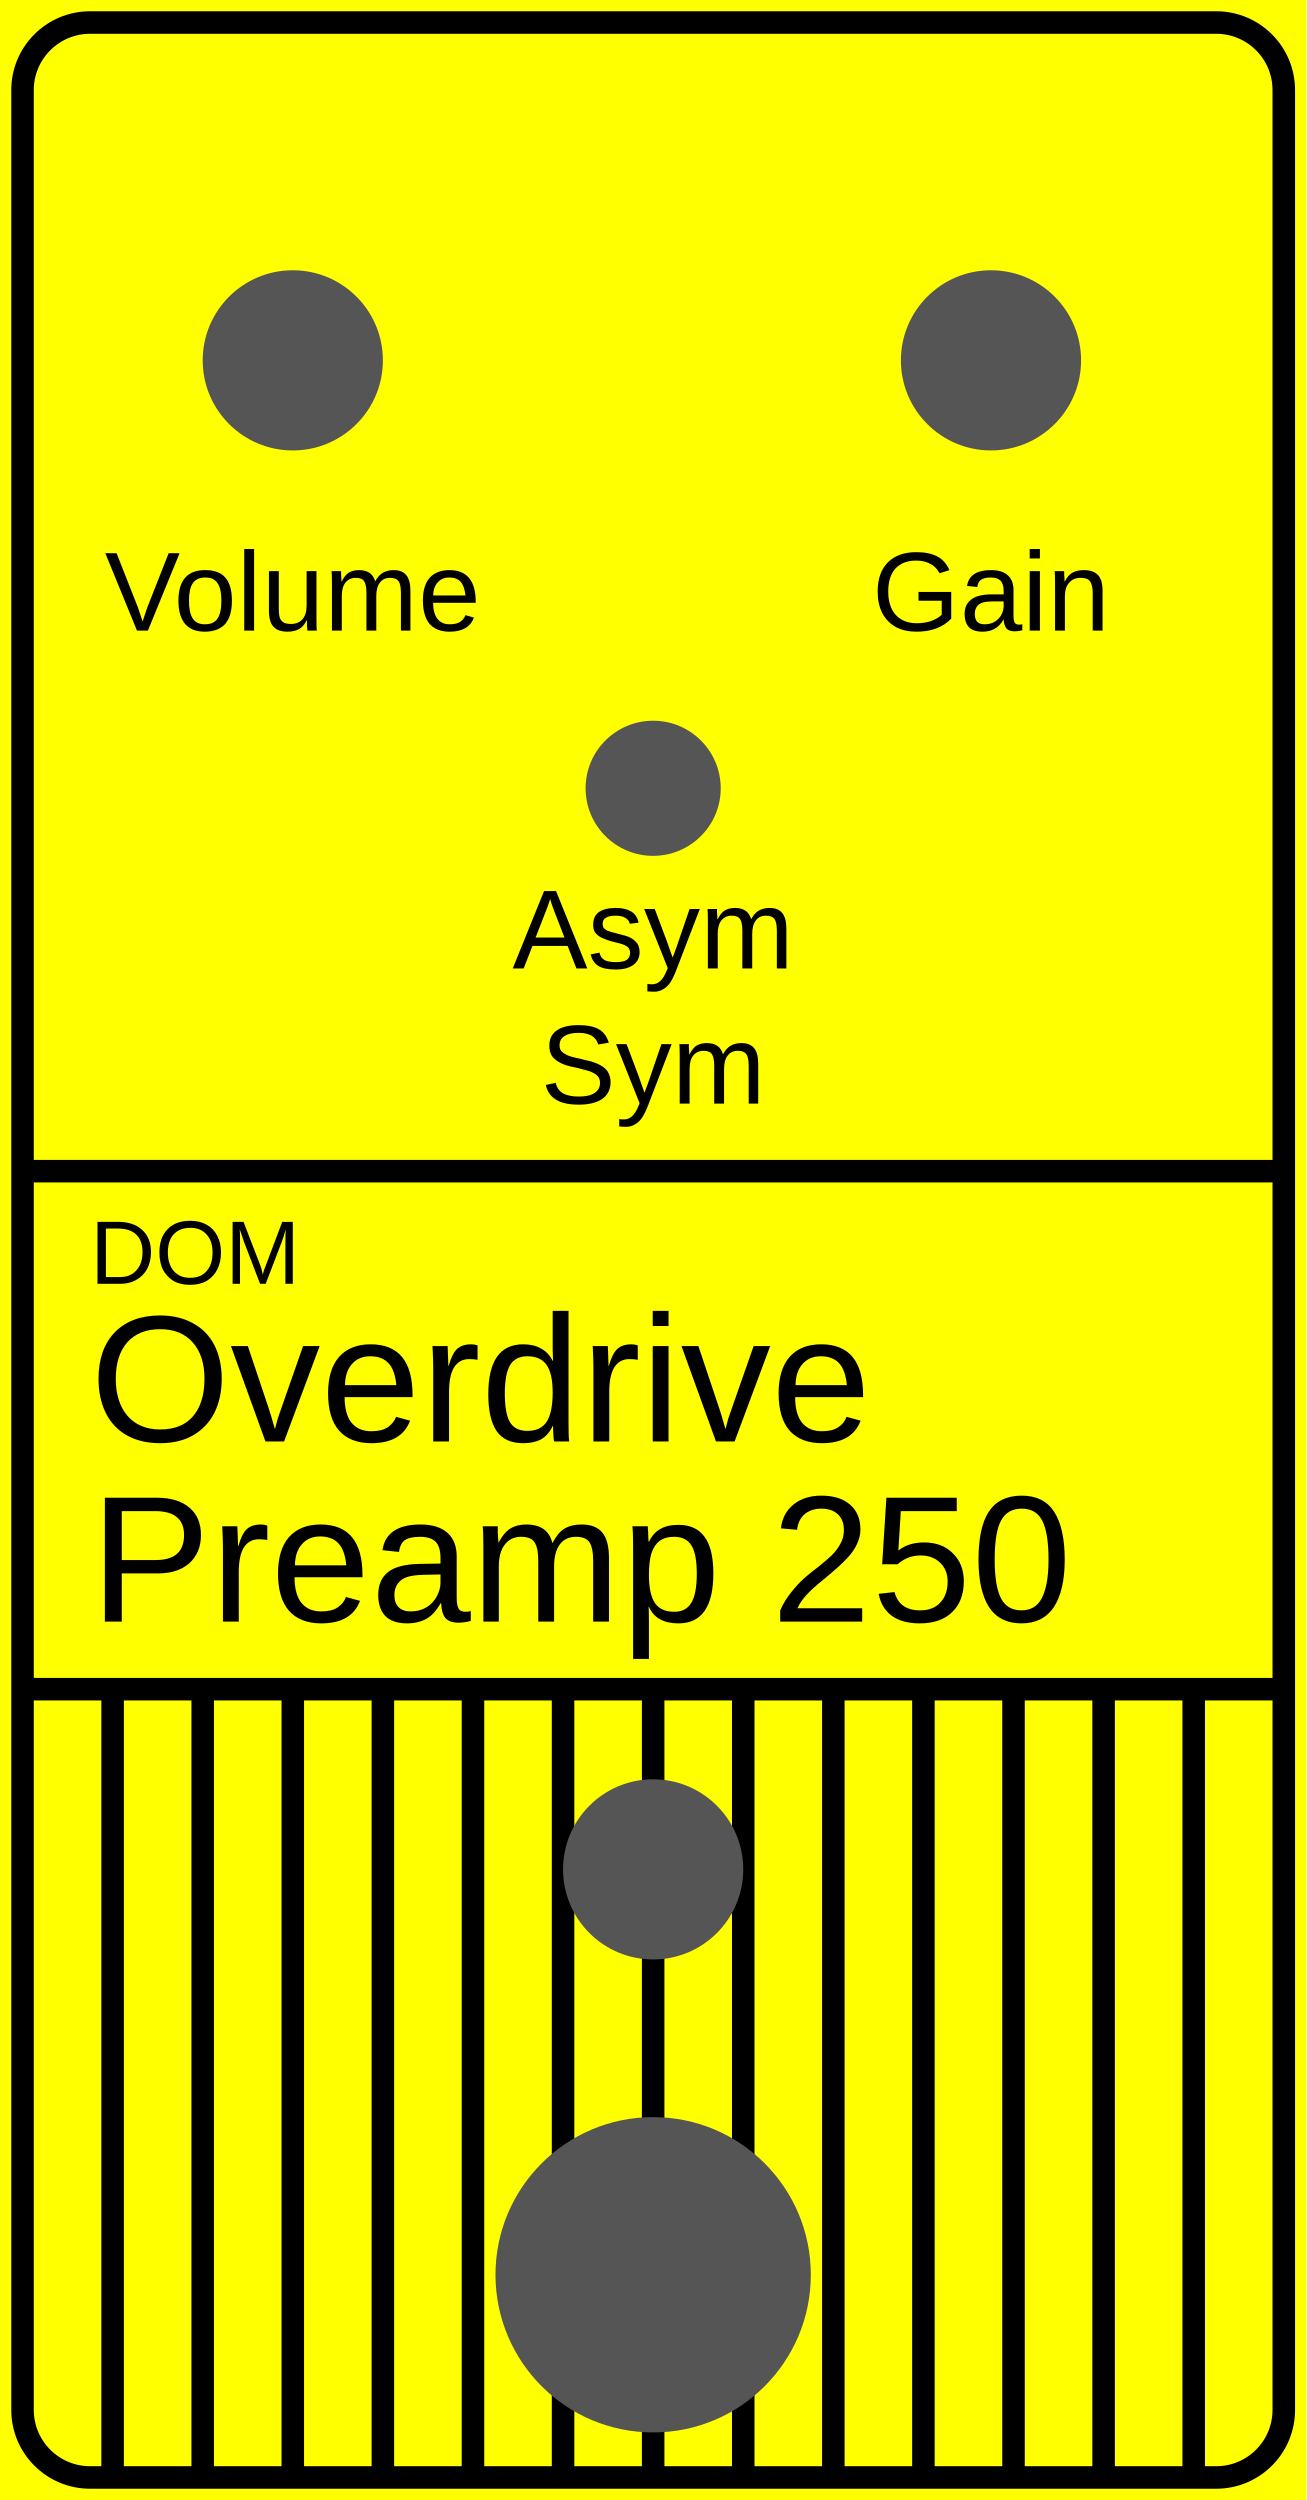
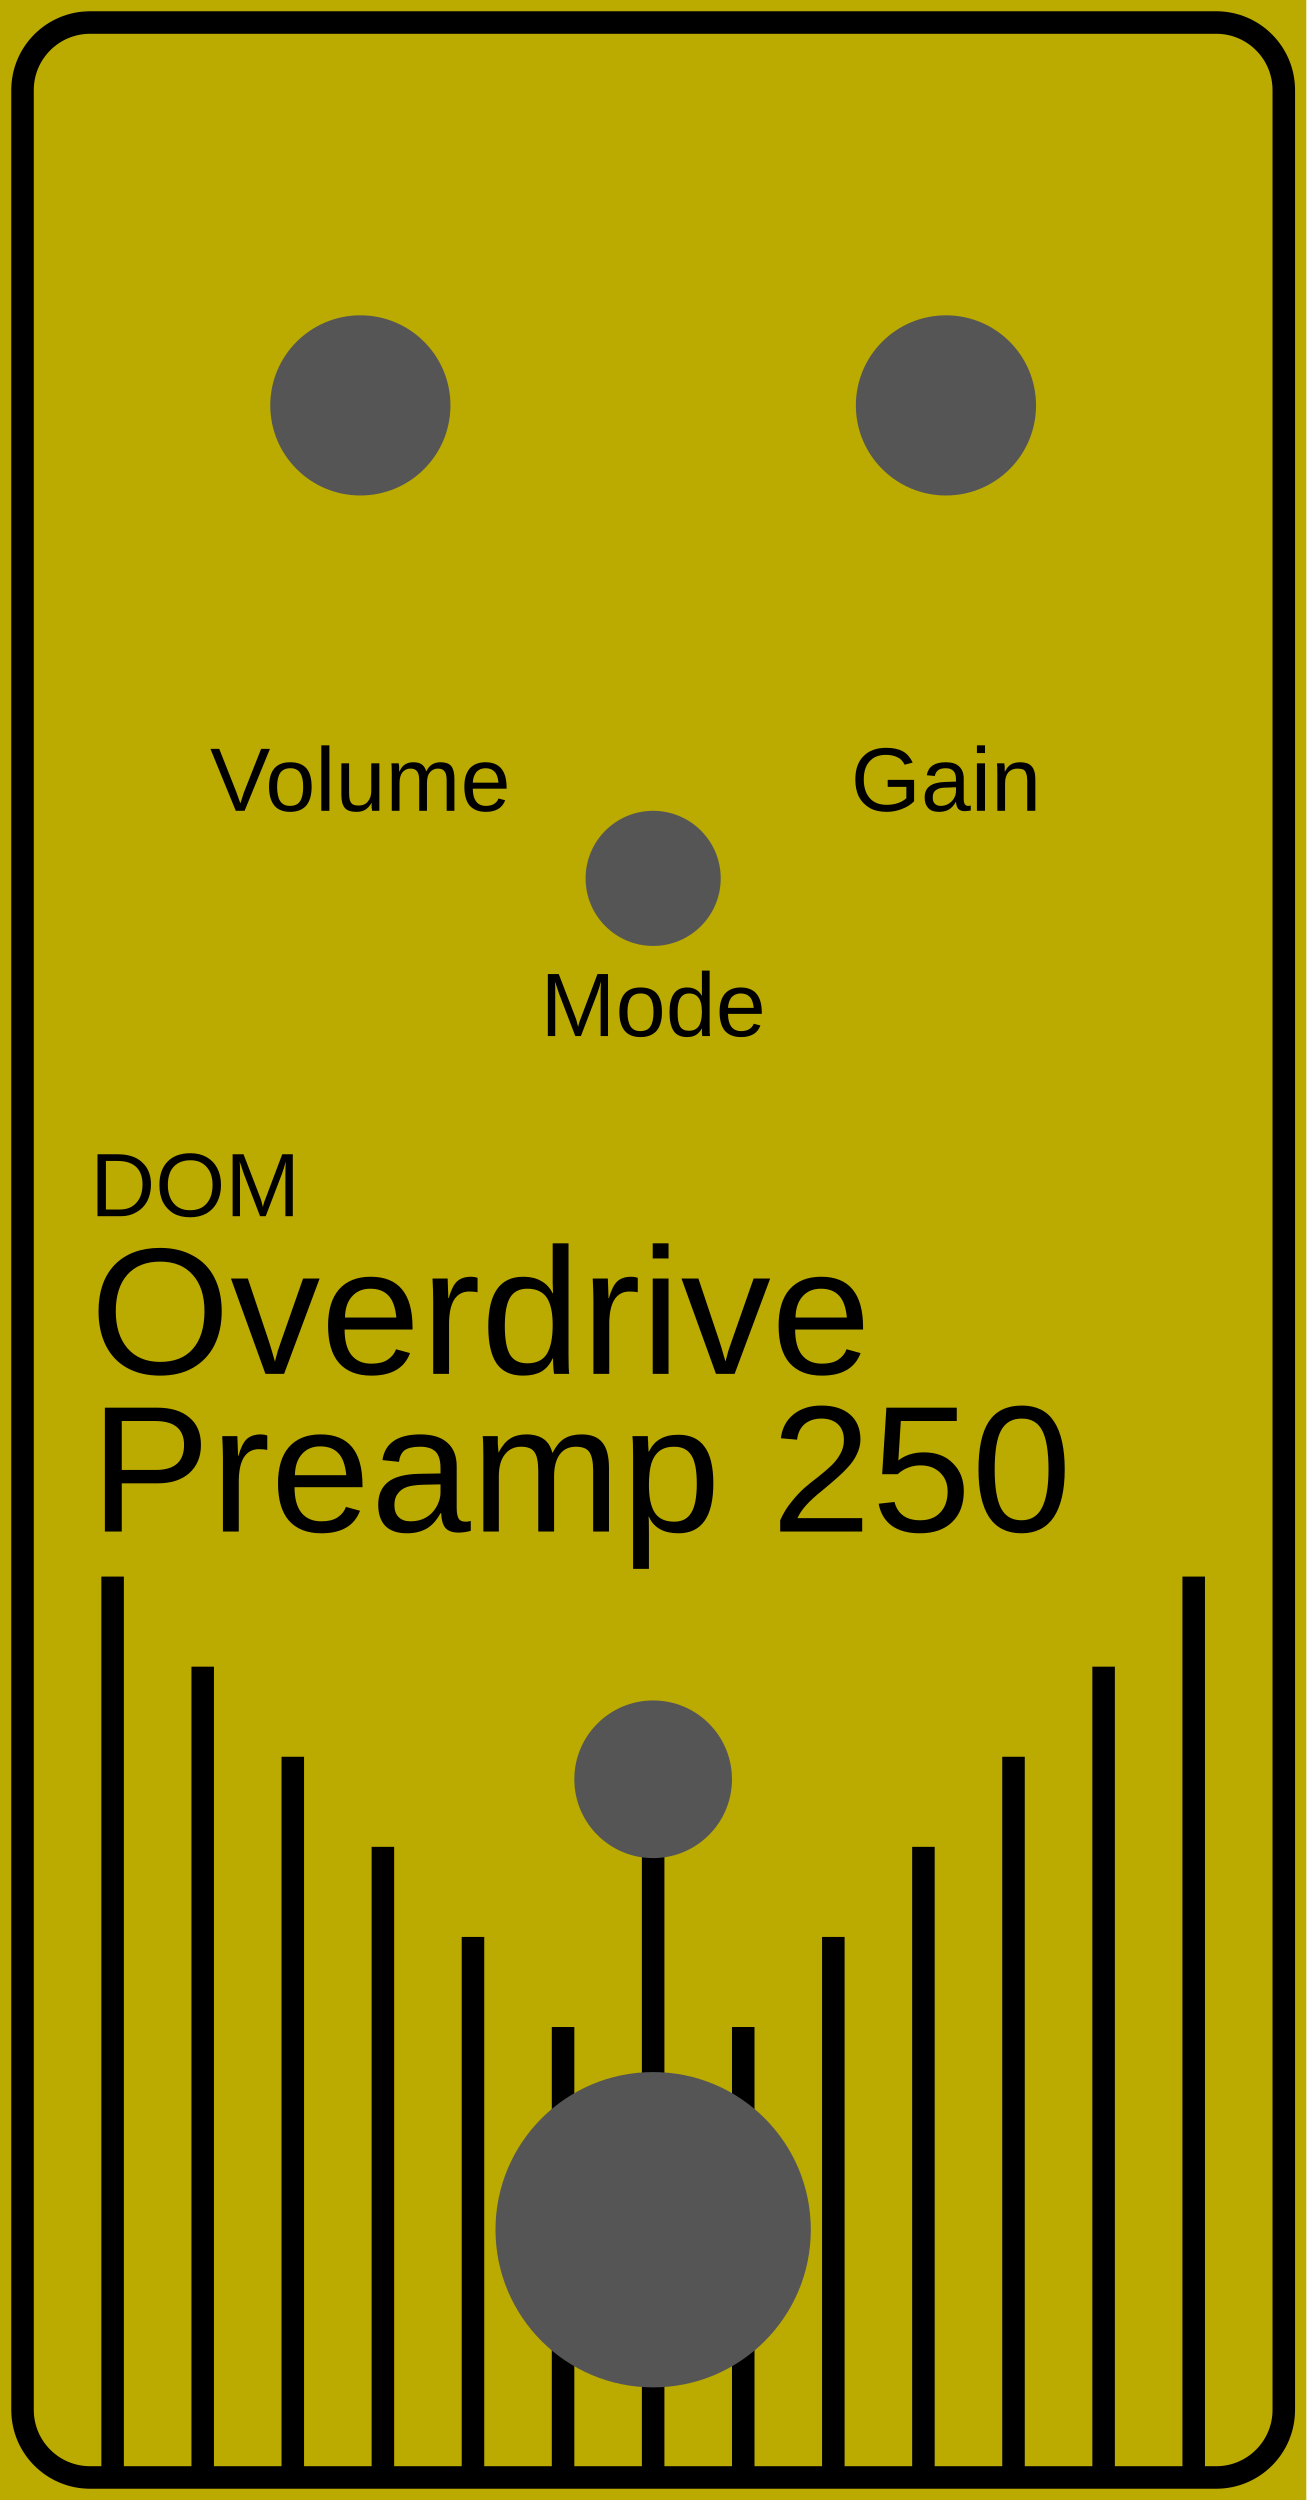
<svg xmlns="http://www.w3.org/2000/svg" version="1.1" width="58" height="111">
  <style>
		
			text{
- 				font-family: "Bauhaus 93", Arial, sans-serif;
+ 				font-family: "Britannic", "Bauhaus 93", Arial, sans-serif;
    		}
		
	</style>
-   <rect width="100%" height="100%" fill="yellow" />
+   <rect width="100%" height="100%" fill="#BBAA00" />
  <rect x="1" y="1" rx="3" ry="3" width="56" height="109" stroke="black" fill="transparent" stroke-width="1" />
-   <text x="44" y="28" font-size="5" font-family="arial" text-anchor="middle" fill="black">
+   <text x="42" y="36" font-size="4" font-family="arial" text-anchor="middle" fill="black">
		Gain
	</text>
-   <circle cx="44" cy="16" r="4" fill="#555555" />
-   <text x="13" y="28" font-size="5" text-anchor="middle" fill="black">
+   <circle cx="42" cy="18" r="4" fill="#555555" />
+   <text x="16" y="36" font-size="4" text-anchor="middle" fill="black">
		Volume
	</text>
-   <circle cx="13" cy="16" r="4" fill="#555555" />
-   <text x="29" y="49" font-size="5" text-anchor="middle" fill="black">
- 		Sym
+   <circle cx="16" cy="18" r="4" fill="#555555" />
+   <text x="29" y="46" font-size="4" text-anchor="middle" fill="black">
+ 		Mode
	</text>
-   <text x="29" y="43" font-size="5" text-anchor="middle" fill="black">
- 		Asym
- 	</text>
-   <circle cx="29" cy="35" r="3" fill="#555555" />
-   <line x1="1" y1="52" x2="57" y2="52" stroke="black" />
-   <line x1="1" y1="75" x2="57" y2="75" stroke="black" />
-   <text x="4" y="57" font-size="4" fill="black">
+   <circle cx="29" cy="39" r="3" fill="#555555" />
+   <text x="4" y="54" font-size="4" fill="black">
		DOM
	</text>
-   <text x="4" y="64" font-size="8" fill="black">
+   <text x="4" y="61" font-size="8" fill="black">
		Overdrive
	</text>
-   <text x="4" y="72" font-size="8" fill="black">
+   <text x="4" y="68" font-size="8" fill="black">
		Preamp 250
	</text>
-   <line x1="5" y1="75" x2="5" y2="110" stroke="black" />
-   <line x1="9" y1="75" x2="9" y2="110" stroke="black" />
-   <line x1="13" y1="75" x2="13" y2="110" stroke="black" />
-   <line x1="17" y1="75" x2="17" y2="110" stroke="black" />
-   <line x1="21" y1="75" x2="21" y2="110" stroke="black" />
-   <line x1="25" y1="75" x2="25" y2="110" stroke="black" />
-   <line x1="29" y1="75" x2="29" y2="110" stroke="black" />
-   <line x1="33" y1="75" x2="33" y2="110" stroke="black" />
-   <line x1="37" y1="75" x2="37" y2="110" stroke="black" />
-   <line x1="41" y1="75" x2="41" y2="110" stroke="black" />
-   <line x1="45" y1="75" x2="45" y2="110" stroke="black" />
-   <line x1="49" y1="75" x2="49" y2="110" stroke="black" />
-   <line x1="53" y1="75" x2="53" y2="110" stroke="black" />
-   <circle cx="29" cy="101" r="7" fill="#555555" />
-   <circle cx="29" cy="83" r="4" fill="#555555" />
+   <line x1="5" y1="70" x2="5" y2="110" stroke="black" />
+   <line x1="9" y1="74" x2="9" y2="110" stroke="black" />
+   <line x1="13" y1="78" x2="13" y2="110" stroke="black" />
+   <line x1="17" y1="82" x2="17" y2="110" stroke="black" />
+   <line x1="21" y1="86" x2="21" y2="110" stroke="black" />
+   <line x1="25" y1="90" x2="25" y2="110" stroke="black" />
+   <line x1="29" y1="82" x2="29" y2="110" stroke="black" />
+   <line x1="33" y1="90" x2="33" y2="110" stroke="black" />
+   <line x1="37" y1="86" x2="37" y2="110" stroke="black" />
+   <line x1="41" y1="82" x2="41" y2="110" stroke="black" />
+   <line x1="45" y1="78" x2="45" y2="110" stroke="black" />
+   <line x1="49" y1="74" x2="49" y2="110" stroke="black" />
+   <line x1="53" y1="70" x2="53" y2="110" stroke="black" />
+   <circle cx="29" cy="79" r="3.5" fill="#555555" />
+   <circle cx="29" cy="99" r="7" fill="#555555" />
</svg>
